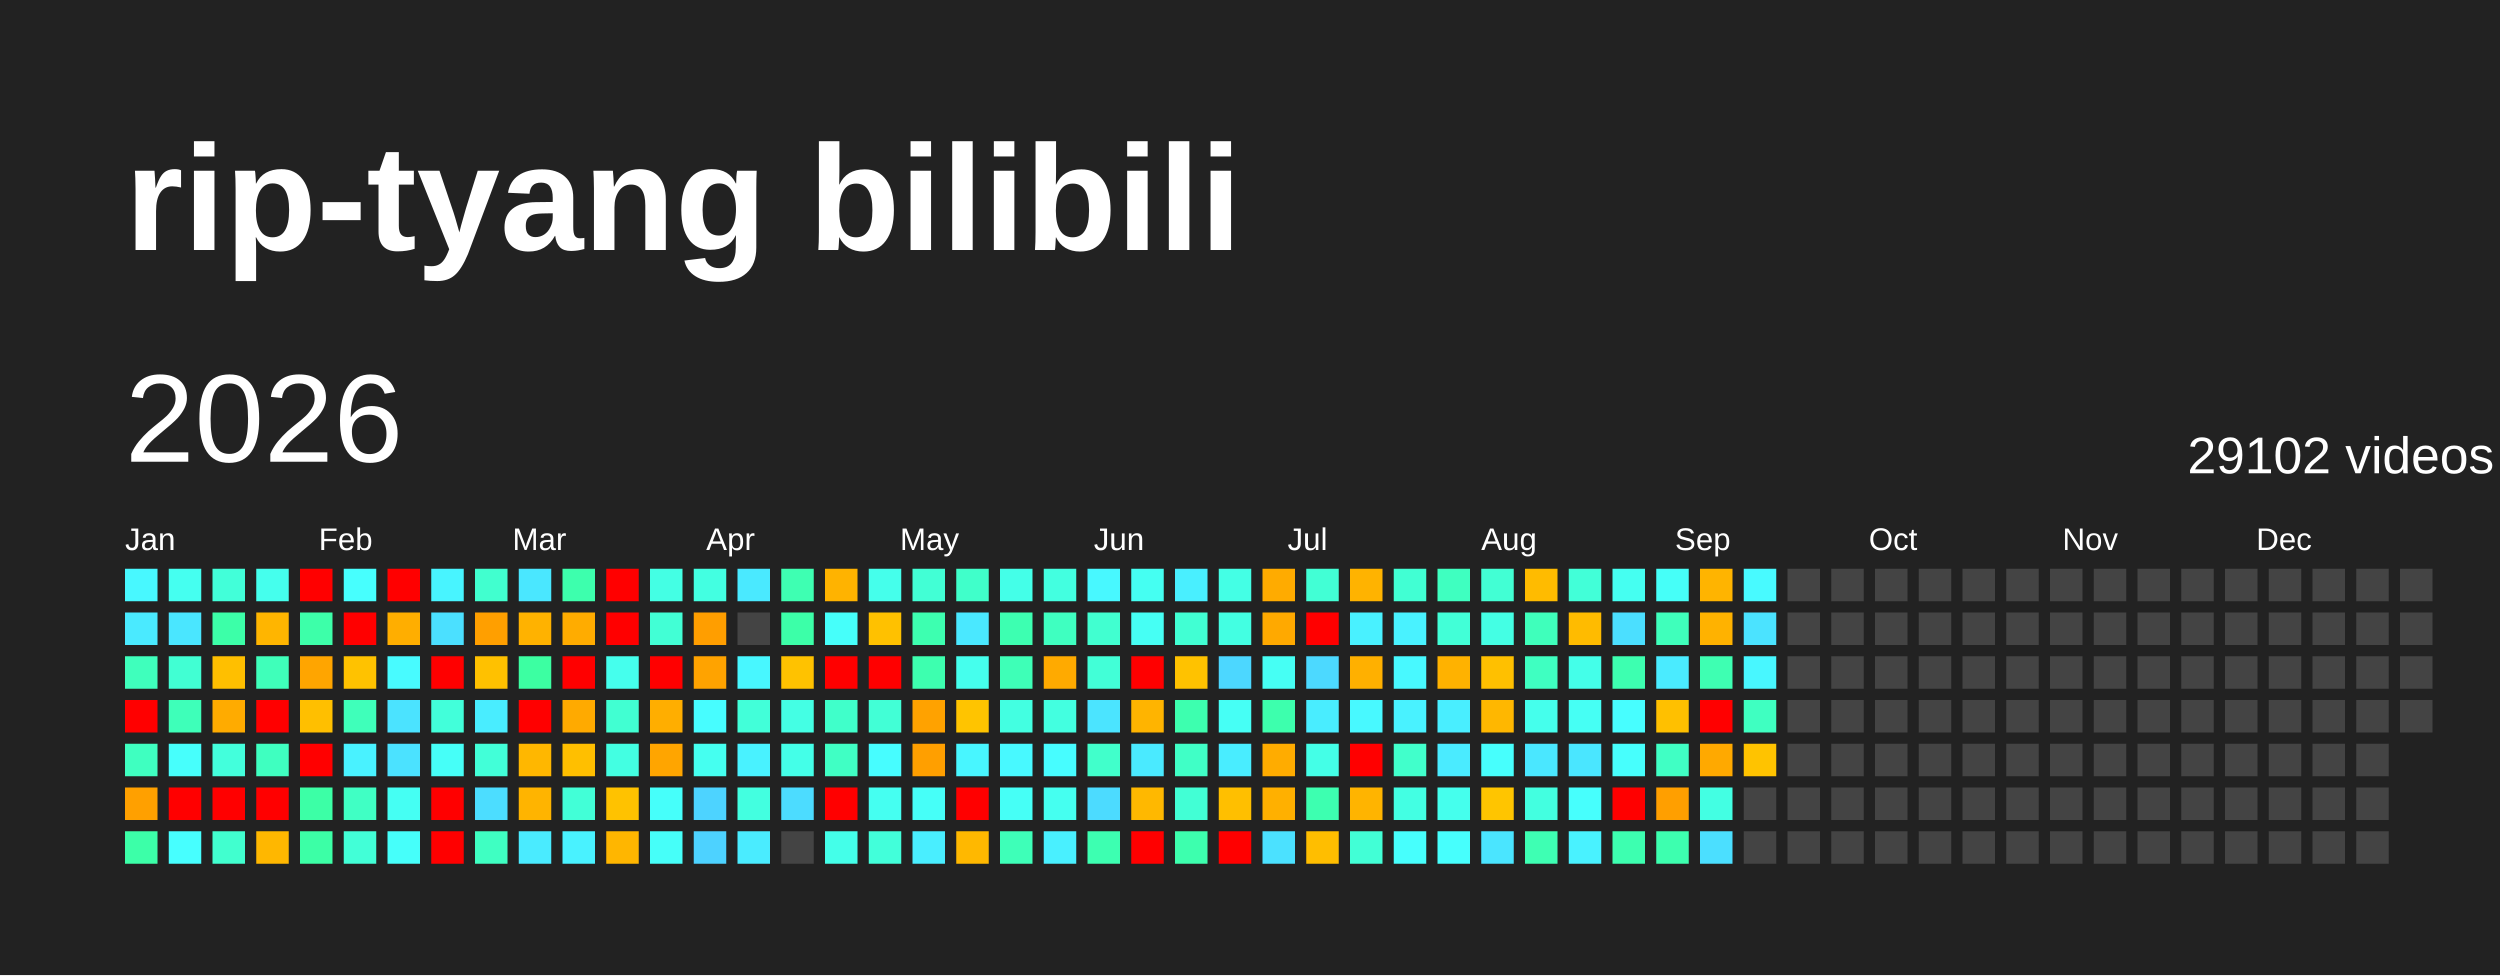
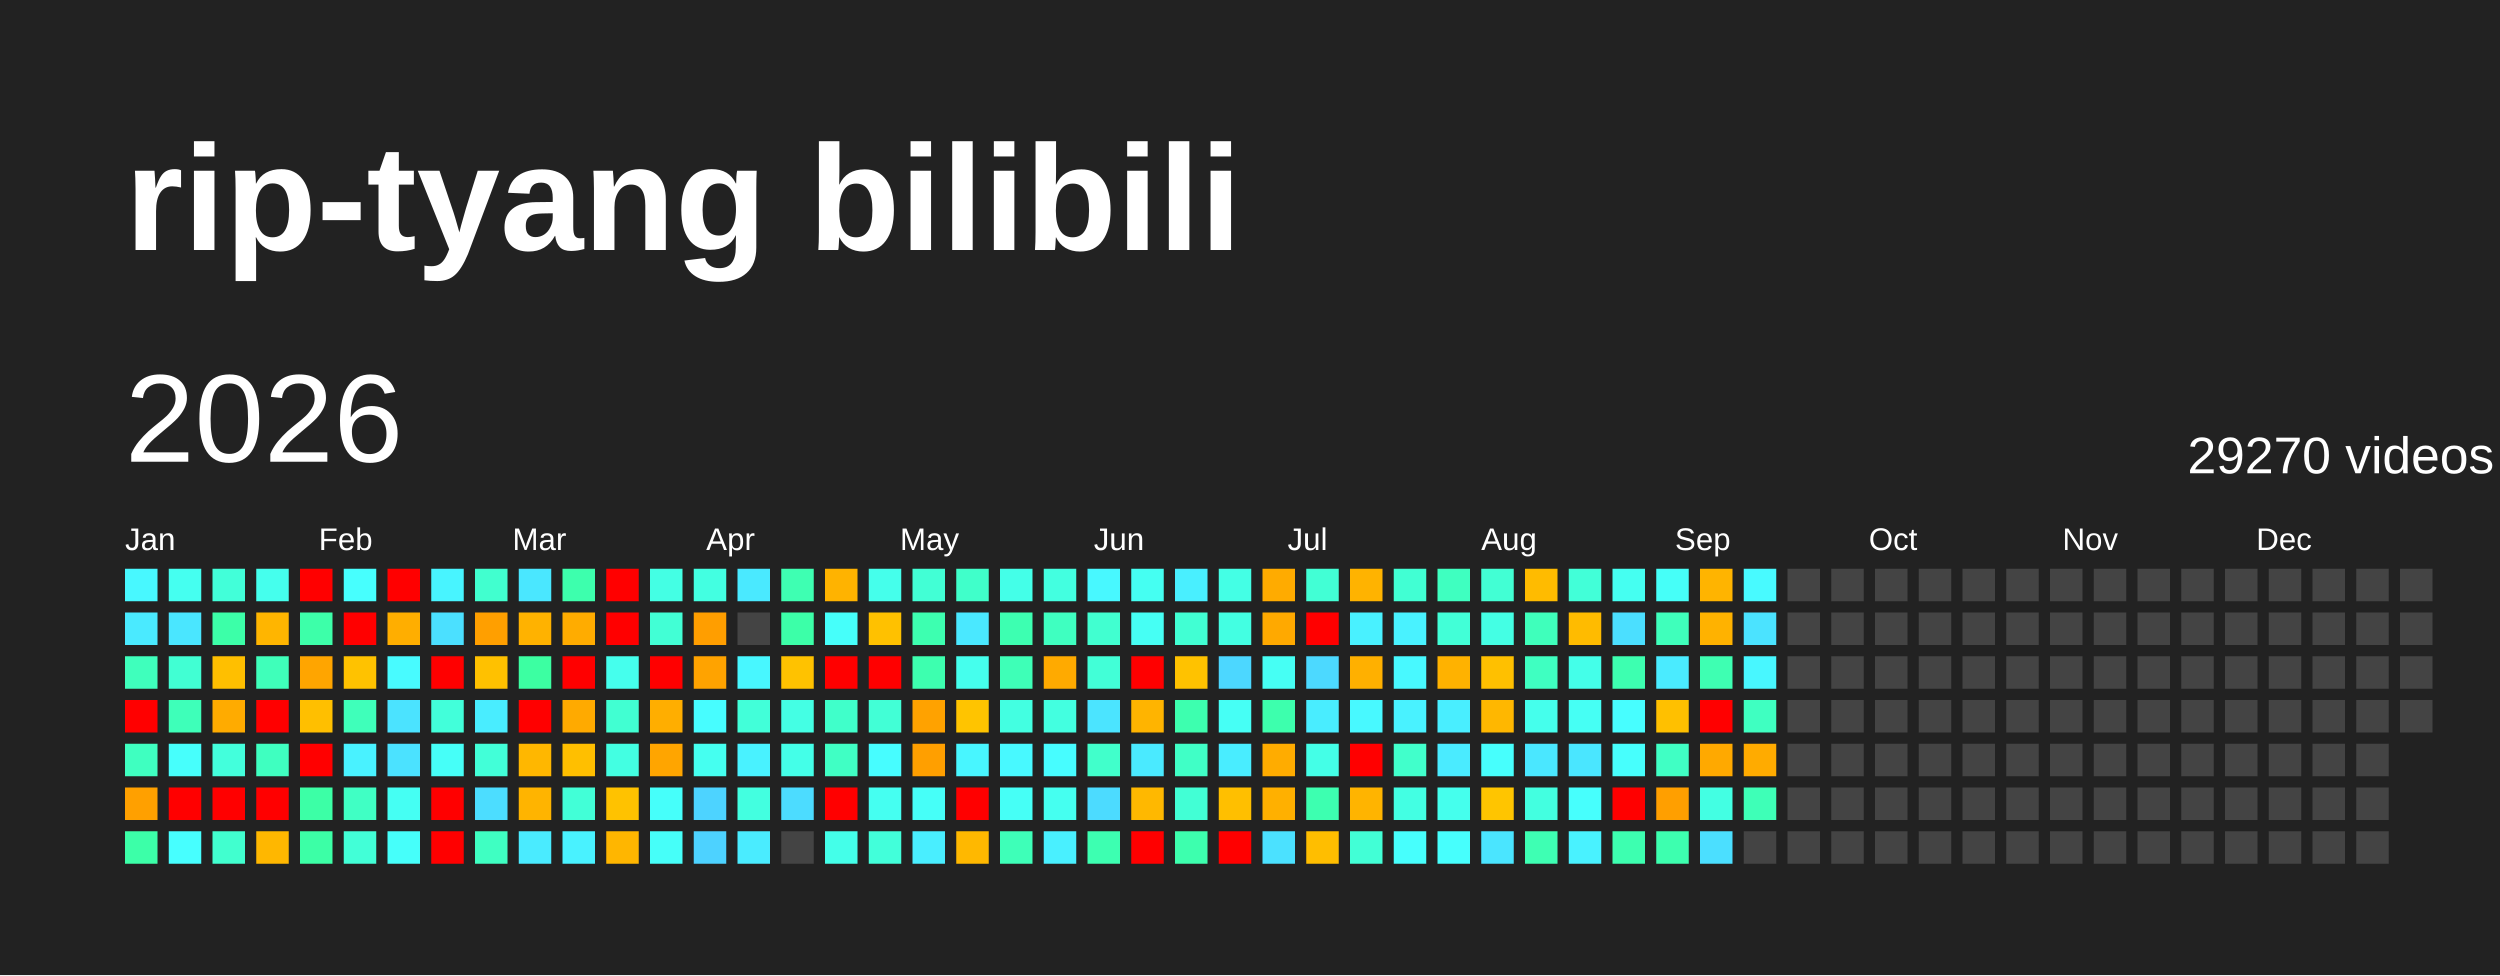
<svg xmlns="http://www.w3.org/2000/svg" baseProfile="full" height="78mm" version="1.1" viewBox="0,0,200,78" width="200mm">
  <defs />
  <rect fill="#222222" height="78" width="200" x="0" y="0" />
  <text fill="#FFFFFF" style="font-size:12px; font-family:Arial; font-weight:bold;" x="10" y="20">rip-tyang bilibili</text>
  <text dominant-baseline="hanging" fill="#FFFFFF" style="font-size:10.0px; font-family:Arial;" x="10" y="30">2026</text>
-   <text dominant-baseline="hanging" fill="#FFFFFF" style="font-size:4.125px; font-family:Arial;" x="175" y="35">29102 videos</text>
+   <text dominant-baseline="hanging" fill="#FFFFFF" style="font-size:4.125px; font-family:Arial;" x="175" y="35">29270 videos</text>
  <text fill="#FFFFFF" style="font-size:2.5px; font-family:Arial" x="10.0" y="44">Jan</text>
  <text fill="#FFFFFF" style="font-size:2.5px; font-family:Arial" x="25.5" y="44">Feb</text>
  <text fill="#FFFFFF" style="font-size:2.5px; font-family:Arial" x="41.0" y="44">Mar</text>
  <text fill="#FFFFFF" style="font-size:2.5px; font-family:Arial" x="56.5" y="44">Apr</text>
  <text fill="#FFFFFF" style="font-size:2.5px; font-family:Arial" x="72.0" y="44">May</text>
  <text fill="#FFFFFF" style="font-size:2.5px; font-family:Arial" x="87.5" y="44">Jun</text>
  <text fill="#FFFFFF" style="font-size:2.5px; font-family:Arial" x="103.0" y="44">Jul</text>
  <text fill="#FFFFFF" style="font-size:2.5px; font-family:Arial" x="118.5" y="44">Aug</text>
  <text fill="#FFFFFF" style="font-size:2.5px; font-family:Arial" x="134.0" y="44">Sep</text>
  <text fill="#FFFFFF" style="font-size:2.5px; font-family:Arial" x="149.5" y="44">Oct</text>
  <text fill="#FFFFFF" style="font-size:2.5px; font-family:Arial" x="165.0" y="44">Nov</text>
  <text fill="#FFFFFF" style="font-size:2.5px; font-family:Arial" x="180.5" y="44">Dec</text>
  <rect fill="#48f8ff" height="2.6" width="2.6" x="10.0" y="45.5" />
  <rect fill="#4aeaff" height="2.6" width="2.6" x="10.0" y="49.0" />
  <rect fill="#3fffbc" height="2.6" width="2.6" x="10.0" y="52.5" />
  <rect fill="red" height="2.6" width="2.6" x="10.0" y="56.0" />
  <rect fill="#3fffc0" height="2.6" width="2.6" x="10.0" y="59.5" />
  <rect fill="#ffa000" height="2.6" width="2.6" x="10.0" y="63.0" />
  <rect fill="#3cffa8" height="2.6" width="2.6" x="10.0" y="66.5" />
  <rect fill="#45fff0" height="2.6" width="2.6" x="13.5" y="45.5" />
  <rect fill="#4ae6ff" height="2.6" width="2.6" x="13.5" y="49.0" />
  <rect fill="#41ffd3" height="2.6" width="2.6" x="13.5" y="52.5" />
  <rect fill="#3effb9" height="2.6" width="2.6" x="13.5" y="56.0" />
  <rect fill="#47fffc" height="2.6" width="2.6" x="13.5" y="59.5" />
  <rect fill="red" height="2.6" width="2.6" x="13.5" y="63.0" />
  <rect fill="#47ffff" height="2.6" width="2.6" x="13.5" y="66.5" />
  <rect fill="#42ffd9" height="2.6" width="2.6" x="17.0" y="45.5" />
  <rect fill="#3cffa8" height="2.6" width="2.6" x="17.0" y="49.0" />
  <rect fill="#ffbf00" height="2.6" width="2.6" x="17.0" y="52.5" />
  <rect fill="#ffab00" height="2.6" width="2.6" x="17.0" y="56.0" />
  <rect fill="#43ffdc" height="2.6" width="2.6" x="17.0" y="59.5" />
  <rect fill="red" height="2.6" width="2.6" x="17.0" y="63.0" />
  <rect fill="#41ffcf" height="2.6" width="2.6" x="17.0" y="66.5" />
  <rect fill="#45ffed" height="2.6" width="2.6" x="20.5" y="45.5" />
  <rect fill="#ffb500" height="2.6" width="2.6" x="20.5" y="49.0" />
  <rect fill="#3fffba" height="2.6" width="2.6" x="20.5" y="52.5" />
  <rect fill="red" height="2.6" width="2.6" x="20.5" y="56.0" />
  <rect fill="#3fffc0" height="2.6" width="2.6" x="20.5" y="59.5" />
  <rect fill="red" height="2.6" width="2.6" x="20.5" y="63.0" />
  <rect fill="#ffb700" height="2.6" width="2.6" x="20.5" y="66.5" />
  <rect fill="red" height="2.6" width="2.6" x="24.0" y="45.5" />
  <rect fill="#3dffa9" height="2.6" width="2.6" x="24.0" y="49.0" />
  <rect fill="#ffa500" height="2.6" width="2.6" x="24.0" y="52.5" />
  <rect fill="#ffbf00" height="2.6" width="2.6" x="24.0" y="56.0" />
  <rect fill="red" height="2.6" width="2.6" x="24.0" y="59.5" />
  <rect fill="#3cffa6" height="2.6" width="2.6" x="24.0" y="63.0" />
  <rect fill="#3cffa6" height="2.6" width="2.6" x="24.0" y="66.5" />
  <rect fill="#47fffe" height="2.6" width="2.6" x="27.5" y="45.5" />
  <rect fill="red" height="2.6" width="2.6" x="27.5" y="49.0" />
  <rect fill="#ffc200" height="2.6" width="2.6" x="27.5" y="52.5" />
  <rect fill="#3fffba" height="2.6" width="2.6" x="27.5" y="56.0" />
  <rect fill="#49f2ff" height="2.6" width="2.6" x="27.5" y="59.5" />
  <rect fill="#40ffc4" height="2.6" width="2.6" x="27.5" y="63.0" />
  <rect fill="#42ffd7" height="2.6" width="2.6" x="27.5" y="66.5" />
  <rect fill="red" height="2.6" width="2.6" x="31.0" y="45.5" />
  <rect fill="#ffae00" height="2.6" width="2.6" x="31.0" y="49.0" />
  <rect fill="#48fbff" height="2.6" width="2.6" x="31.0" y="52.5" />
  <rect fill="#4be3ff" height="2.6" width="2.6" x="31.0" y="56.0" />
  <rect fill="#4be2ff" height="2.6" width="2.6" x="31.0" y="59.5" />
  <rect fill="#45fff3" height="2.6" width="2.6" x="31.0" y="63.0" />
  <rect fill="#46fffa" height="2.6" width="2.6" x="31.0" y="66.5" />
  <rect fill="#48f4ff" height="2.6" width="2.6" x="34.5" y="45.5" />
  <rect fill="#4be0ff" height="2.6" width="2.6" x="34.5" y="49.0" />
  <rect fill="red" height="2.6" width="2.6" x="34.5" y="52.5" />
  <rect fill="#42ffda" height="2.6" width="2.6" x="34.5" y="56.0" />
  <rect fill="#46fff8" height="2.6" width="2.6" x="34.5" y="59.5" />
  <rect fill="red" height="2.6" width="2.6" x="34.5" y="63.0" />
  <rect fill="red" height="2.6" width="2.6" x="34.5" y="66.5" />
  <rect fill="#41ffcf" height="2.6" width="2.6" x="38.0" y="45.5" />
  <rect fill="#ff9f00" height="2.6" width="2.6" x="38.0" y="49.0" />
  <rect fill="#ffc100" height="2.6" width="2.6" x="38.0" y="52.5" />
  <rect fill="#49edff" height="2.6" width="2.6" x="38.0" y="56.0" />
  <rect fill="#42ffd8" height="2.6" width="2.6" x="38.0" y="59.5" />
  <rect fill="#4cddff" height="2.6" width="2.6" x="38.0" y="63.0" />
  <rect fill="#3fffc2" height="2.6" width="2.6" x="38.0" y="66.5" />
  <rect fill="#4ae7ff" height="2.6" width="2.6" x="41.5" y="45.5" />
  <rect fill="#ffb200" height="2.6" width="2.6" x="41.5" y="49.0" />
  <rect fill="#3cffa2" height="2.6" width="2.6" x="41.5" y="52.5" />
  <rect fill="red" height="2.6" width="2.6" x="41.5" y="56.0" />
  <rect fill="#ffb700" height="2.6" width="2.6" x="41.5" y="59.5" />
  <rect fill="#ffb400" height="2.6" width="2.6" x="41.5" y="63.0" />
  <rect fill="#4aebff" height="2.6" width="2.6" x="41.5" y="66.5" />
  <rect fill="#3dffad" height="2.6" width="2.6" x="45.0" y="45.5" />
  <rect fill="#ffac00" height="2.6" width="2.6" x="45.0" y="49.0" />
  <rect fill="red" height="2.6" width="2.6" x="45.0" y="52.5" />
  <rect fill="#ffaa00" height="2.6" width="2.6" x="45.0" y="56.0" />
  <rect fill="#ffbf00" height="2.6" width="2.6" x="45.0" y="59.5" />
  <rect fill="#42ffd7" height="2.6" width="2.6" x="45.0" y="63.0" />
  <rect fill="#49f2ff" height="2.6" width="2.6" x="45.0" y="66.5" />
  <rect fill="red" height="2.6" width="2.6" x="48.5" y="45.5" />
  <rect fill="red" height="2.6" width="2.6" x="48.5" y="49.0" />
  <rect fill="#45ffed" height="2.6" width="2.6" x="48.5" y="52.5" />
  <rect fill="#41ffd2" height="2.6" width="2.6" x="48.5" y="56.0" />
  <rect fill="#43ffe2" height="2.6" width="2.6" x="48.5" y="59.5" />
  <rect fill="#ffc200" height="2.6" width="2.6" x="48.5" y="63.0" />
  <rect fill="#ffb600" height="2.6" width="2.6" x="48.5" y="66.5" />
  <rect fill="#44ffe4" height="2.6" width="2.6" x="52.0" y="45.5" />
  <rect fill="#42ffd5" height="2.6" width="2.6" x="52.0" y="49.0" />
  <rect fill="red" height="2.6" width="2.6" x="52.0" y="52.5" />
  <rect fill="#ffae00" height="2.6" width="2.6" x="52.0" y="56.0" />
  <rect fill="#ffa500" height="2.6" width="2.6" x="52.0" y="59.5" />
  <rect fill="#46fffa" height="2.6" width="2.6" x="52.0" y="63.0" />
  <rect fill="#46fff9" height="2.6" width="2.6" x="52.0" y="66.5" />
  <rect fill="#43ffe1" height="2.6" width="2.6" x="55.5" y="45.5" />
  <rect fill="#ff9e00" height="2.6" width="2.6" x="55.5" y="49.0" />
  <rect fill="#ffa300" height="2.6" width="2.6" x="55.5" y="52.5" />
  <rect fill="#47fdff" height="2.6" width="2.6" x="55.5" y="56.0" />
  <rect fill="#45fff0" height="2.6" width="2.6" x="55.5" y="59.5" />
  <rect fill="#4dd3ff" height="2.6" width="2.6" x="55.5" y="63.0" />
  <rect fill="#4dd2ff" height="2.6" width="2.6" x="55.5" y="66.5" />
  <rect fill="#4ae9ff" height="2.6" width="2.6" x="59.0" y="45.5" />
  <rect fill="#444444" height="2.6" width="2.6" x="59.0" y="49.0" />
  <rect fill="#48f7ff" height="2.6" width="2.6" x="59.0" y="52.5" />
  <rect fill="#42ffd9" height="2.6" width="2.6" x="59.0" y="56.0" />
  <rect fill="#49f2ff" height="2.6" width="2.6" x="59.0" y="59.5" />
  <rect fill="#43ffe0" height="2.6" width="2.6" x="59.0" y="63.0" />
  <rect fill="#4aecff" height="2.6" width="2.6" x="59.0" y="66.5" />
  <rect fill="#3effb2" height="2.6" width="2.6" x="62.5" y="45.5" />
  <rect fill="#3cffa8" height="2.6" width="2.6" x="62.5" y="49.0" />
  <rect fill="#ffc200" height="2.6" width="2.6" x="62.5" y="52.5" />
  <rect fill="#44ffe4" height="2.6" width="2.6" x="62.5" y="56.0" />
  <rect fill="#44ffe8" height="2.6" width="2.6" x="62.5" y="59.5" />
  <rect fill="#4cdcff" height="2.6" width="2.6" x="62.5" y="63.0" />
  <rect fill="#444444" height="2.6" width="2.6" x="62.5" y="66.5" />
  <rect fill="#ffb300" height="2.6" width="2.6" x="66.0" y="45.5" />
  <rect fill="#46fffa" height="2.6" width="2.6" x="66.0" y="49.0" />
  <rect fill="red" height="2.6" width="2.6" x="66.0" y="52.5" />
  <rect fill="#40ffca" height="2.6" width="2.6" x="66.0" y="56.0" />
  <rect fill="#40ffc4" height="2.6" width="2.6" x="66.0" y="59.5" />
  <rect fill="red" height="2.6" width="2.6" x="66.0" y="63.0" />
  <rect fill="#44ffe9" height="2.6" width="2.6" x="66.0" y="66.5" />
  <rect fill="#45ffeb" height="2.6" width="2.6" x="69.5" y="45.5" />
  <rect fill="#ffc100" height="2.6" width="2.6" x="69.5" y="49.0" />
  <rect fill="red" height="2.6" width="2.6" x="69.5" y="52.5" />
  <rect fill="#42ffd6" height="2.6" width="2.6" x="69.5" y="56.0" />
  <rect fill="#47fdff" height="2.6" width="2.6" x="69.5" y="59.5" />
  <rect fill="#45fff1" height="2.6" width="2.6" x="69.5" y="63.0" />
  <rect fill="#42ffda" height="2.6" width="2.6" x="69.5" y="66.5" />
  <rect fill="#42ffd5" height="2.6" width="2.6" x="73.0" y="45.5" />
  <rect fill="#3dffb0" height="2.6" width="2.6" x="73.0" y="49.0" />
  <rect fill="#3dffaf" height="2.6" width="2.6" x="73.0" y="52.5" />
  <rect fill="#ffa200" height="2.6" width="2.6" x="73.0" y="56.0" />
  <rect fill="#ff9f00" height="2.6" width="2.6" x="73.0" y="59.5" />
  <rect fill="#46fff8" height="2.6" width="2.6" x="73.0" y="63.0" />
  <rect fill="#49eeff" height="2.6" width="2.6" x="73.0" y="66.5" />
  <rect fill="#40ffca" height="2.6" width="2.6" x="76.5" y="45.5" />
  <rect fill="#4ae8ff" height="2.6" width="2.6" x="76.5" y="49.0" />
  <rect fill="#45ffed" height="2.6" width="2.6" x="76.5" y="52.5" />
  <rect fill="#ffc400" height="2.6" width="2.6" x="76.5" y="56.0" />
  <rect fill="#48f6ff" height="2.6" width="2.6" x="76.5" y="59.5" />
  <rect fill="red" height="2.6" width="2.6" x="76.5" y="63.0" />
  <rect fill="#ffb800" height="2.6" width="2.6" x="76.5" y="66.5" />
  <rect fill="#44ffe8" height="2.6" width="2.6" x="80.0" y="45.5" />
  <rect fill="#3dffb1" height="2.6" width="2.6" x="80.0" y="49.0" />
  <rect fill="#3effb7" height="2.6" width="2.6" x="80.0" y="52.5" />
  <rect fill="#43ffe1" height="2.6" width="2.6" x="80.0" y="56.0" />
  <rect fill="#48f9ff" height="2.6" width="2.6" x="80.0" y="59.5" />
  <rect fill="#46fff6" height="2.6" width="2.6" x="80.0" y="63.0" />
  <rect fill="#3effb8" height="2.6" width="2.6" x="80.0" y="66.5" />
  <rect fill="#43ffe0" height="2.6" width="2.6" x="83.5" y="45.5" />
  <rect fill="#3fffc0" height="2.6" width="2.6" x="83.5" y="49.0" />
  <rect fill="#ffaa00" height="2.6" width="2.6" x="83.5" y="52.5" />
  <rect fill="#43ffe0" height="2.6" width="2.6" x="83.5" y="56.0" />
  <rect fill="#47fdff" height="2.6" width="2.6" x="83.5" y="59.5" />
  <rect fill="#45fff0" height="2.6" width="2.6" x="83.5" y="63.0" />
  <rect fill="#49f0ff" height="2.6" width="2.6" x="83.5" y="66.5" />
  <rect fill="#48f8ff" height="2.6" width="2.6" x="87.0" y="45.5" />
  <rect fill="#41ffd0" height="2.6" width="2.6" x="87.0" y="49.0" />
  <rect fill="#42ffd7" height="2.6" width="2.6" x="87.0" y="52.5" />
  <rect fill="#4be4ff" height="2.6" width="2.6" x="87.0" y="56.0" />
  <rect fill="#41ffcb" height="2.6" width="2.6" x="87.0" y="59.5" />
  <rect fill="#4cdbff" height="2.6" width="2.6" x="87.0" y="63.0" />
  <rect fill="#3dffb1" height="2.6" width="2.6" x="87.0" y="66.5" />
  <rect fill="#45fff2" height="2.6" width="2.6" x="90.5" y="45.5" />
  <rect fill="#46fff4" height="2.6" width="2.6" x="90.5" y="49.0" />
  <rect fill="red" height="2.6" width="2.6" x="90.5" y="52.5" />
  <rect fill="#ffb400" height="2.6" width="2.6" x="90.5" y="56.0" />
  <rect fill="#4aeaff" height="2.6" width="2.6" x="90.5" y="59.5" />
  <rect fill="#ffb800" height="2.6" width="2.6" x="90.5" y="63.0" />
  <rect fill="red" height="2.6" width="2.6" x="90.5" y="66.5" />
  <rect fill="#49efff" height="2.6" width="2.6" x="94.0" y="45.5" />
  <rect fill="#41ffd3" height="2.6" width="2.6" x="94.0" y="49.0" />
  <rect fill="#ffc200" height="2.6" width="2.6" x="94.0" y="52.5" />
  <rect fill="#3dffaf" height="2.6" width="2.6" x="94.0" y="56.0" />
  <rect fill="#40ffc6" height="2.6" width="2.6" x="94.0" y="59.5" />
  <rect fill="#42ffd5" height="2.6" width="2.6" x="94.0" y="63.0" />
  <rect fill="#3dffae" height="2.6" width="2.6" x="94.0" y="66.5" />
  <rect fill="#44ffe5" height="2.6" width="2.6" x="97.5" y="45.5" />
  <rect fill="#43ffe2" height="2.6" width="2.6" x="97.5" y="49.0" />
  <rect fill="#4cd7ff" height="2.6" width="2.6" x="97.5" y="52.5" />
  <rect fill="#46fff5" height="2.6" width="2.6" x="97.5" y="56.0" />
  <rect fill="#49edff" height="2.6" width="2.6" x="97.5" y="59.5" />
  <rect fill="#ffbf00" height="2.6" width="2.6" x="97.5" y="63.0" />
  <rect fill="red" height="2.6" width="2.6" x="97.5" y="66.5" />
  <rect fill="#ffab00" height="2.6" width="2.6" x="101.0" y="45.5" />
  <rect fill="#ffa900" height="2.6" width="2.6" x="101.0" y="49.0" />
  <rect fill="#46fff4" height="2.6" width="2.6" x="101.0" y="52.5" />
  <rect fill="#3dffad" height="2.6" width="2.6" x="101.0" y="56.0" />
  <rect fill="#ffac00" height="2.6" width="2.6" x="101.0" y="59.5" />
  <rect fill="#ffb000" height="2.6" width="2.6" x="101.0" y="63.0" />
  <rect fill="#4be1ff" height="2.6" width="2.6" x="101.0" y="66.5" />
  <rect fill="#42ffd5" height="2.6" width="2.6" x="104.5" y="45.5" />
  <rect fill="red" height="2.6" width="2.6" x="104.5" y="49.0" />
  <rect fill="#4cd9ff" height="2.6" width="2.6" x="104.5" y="52.5" />
  <rect fill="#49edff" height="2.6" width="2.6" x="104.5" y="56.0" />
  <rect fill="#44ffe7" height="2.6" width="2.6" x="104.5" y="59.5" />
  <rect fill="#3dffb0" height="2.6" width="2.6" x="104.5" y="63.0" />
  <rect fill="#ffbe00" height="2.6" width="2.6" x="104.5" y="66.5" />
  <rect fill="#ffb300" height="2.6" width="2.6" x="108.0" y="45.5" />
  <rect fill="#49f1ff" height="2.6" width="2.6" x="108.0" y="49.0" />
  <rect fill="#ffb000" height="2.6" width="2.6" x="108.0" y="52.5" />
  <rect fill="#48f9ff" height="2.6" width="2.6" x="108.0" y="56.0" />
  <rect fill="red" height="2.6" width="2.6" x="108.0" y="59.5" />
  <rect fill="#ffb400" height="2.6" width="2.6" x="108.0" y="63.0" />
  <rect fill="#42ffd6" height="2.6" width="2.6" x="108.0" y="66.5" />
  <rect fill="#41ffd3" height="2.6" width="2.6" x="111.5" y="45.5" />
  <rect fill="#49f2ff" height="2.6" width="2.6" x="111.5" y="49.0" />
  <rect fill="#48f9ff" height="2.6" width="2.6" x="111.5" y="52.5" />
  <rect fill="#49f2ff" height="2.6" width="2.6" x="111.5" y="56.0" />
  <rect fill="#41ffcb" height="2.6" width="2.6" x="111.5" y="59.5" />
  <rect fill="#43ffe3" height="2.6" width="2.6" x="111.5" y="63.0" />
  <rect fill="#47fffd" height="2.6" width="2.6" x="111.5" y="66.5" />
  <rect fill="#3fffc0" height="2.6" width="2.6" x="115.0" y="45.5" />
  <rect fill="#42ffd7" height="2.6" width="2.6" x="115.0" y="49.0" />
  <rect fill="#ffb200" height="2.6" width="2.6" x="115.0" y="52.5" />
  <rect fill="#49eeff" height="2.6" width="2.6" x="115.0" y="56.0" />
  <rect fill="#4aebff" height="2.6" width="2.6" x="115.0" y="59.5" />
  <rect fill="#45ffed" height="2.6" width="2.6" x="115.0" y="63.0" />
  <rect fill="#47fffd" height="2.6" width="2.6" x="115.0" y="66.5" />
  <rect fill="#42ffd4" height="2.6" width="2.6" x="118.5" y="45.5" />
  <rect fill="#44ffe4" height="2.6" width="2.6" x="118.5" y="49.0" />
  <rect fill="#ffc000" height="2.6" width="2.6" x="118.5" y="52.5" />
  <rect fill="#ffb700" height="2.6" width="2.6" x="118.5" y="56.0" />
  <rect fill="#47fffd" height="2.6" width="2.6" x="118.5" y="59.5" />
  <rect fill="#ffc500" height="2.6" width="2.6" x="118.5" y="63.0" />
  <rect fill="#4ae5ff" height="2.6" width="2.6" x="118.5" y="66.5" />
  <rect fill="#ffbb00" height="2.6" width="2.6" x="122.0" y="45.5" />
  <rect fill="#3fffbb" height="2.6" width="2.6" x="122.0" y="49.0" />
  <rect fill="#3fffc1" height="2.6" width="2.6" x="122.0" y="52.5" />
  <rect fill="#45ffec" height="2.6" width="2.6" x="122.0" y="56.0" />
  <rect fill="#4ae7ff" height="2.6" width="2.6" x="122.0" y="59.5" />
  <rect fill="#43ffe0" height="2.6" width="2.6" x="122.0" y="63.0" />
  <rect fill="#3effb3" height="2.6" width="2.6" x="122.0" y="66.5" />
  <rect fill="#42ffd8" height="2.6" width="2.6" x="125.5" y="45.5" />
  <rect fill="#ffbb00" height="2.6" width="2.6" x="125.5" y="49.0" />
  <rect fill="#44ffe9" height="2.6" width="2.6" x="125.5" y="52.5" />
  <rect fill="#46fff4" height="2.6" width="2.6" x="125.5" y="56.0" />
  <rect fill="#4ae6ff" height="2.6" width="2.6" x="125.5" y="59.5" />
  <rect fill="#47fffd" height="2.6" width="2.6" x="125.5" y="63.0" />
  <rect fill="#49f2ff" height="2.6" width="2.6" x="125.5" y="66.5" />
  <rect fill="#45fff1" height="2.6" width="2.6" x="129.0" y="45.5" />
  <rect fill="#4bdfff" height="2.6" width="2.6" x="129.0" y="49.0" />
  <rect fill="#3dffb0" height="2.6" width="2.6" x="129.0" y="52.5" />
  <rect fill="#47feff" height="2.6" width="2.6" x="129.0" y="56.0" />
  <rect fill="#47fffd" height="2.6" width="2.6" x="129.0" y="59.5" />
  <rect fill="red" height="2.6" width="2.6" x="129.0" y="63.0" />
  <rect fill="#3dffb0" height="2.6" width="2.6" x="129.0" y="66.5" />
  <rect fill="#46fff8" height="2.6" width="2.6" x="132.5" y="45.5" />
  <rect fill="#3fffbb" height="2.6" width="2.6" x="132.5" y="49.0" />
  <rect fill="#4aebff" height="2.6" width="2.6" x="132.5" y="52.5" />
  <rect fill="#ffc000" height="2.6" width="2.6" x="132.5" y="56.0" />
  <rect fill="#40ffc4" height="2.6" width="2.6" x="132.5" y="59.5" />
  <rect fill="#ff9f00" height="2.6" width="2.6" x="132.5" y="63.0" />
  <rect fill="#3dffaf" height="2.6" width="2.6" x="132.5" y="66.5" />
  <rect fill="#ffb400" height="2.6" width="2.6" x="136.0" y="45.5" />
  <rect fill="#ffb200" height="2.6" width="2.6" x="136.0" y="49.0" />
  <rect fill="#3effb2" height="2.6" width="2.6" x="136.0" y="52.5" />
  <rect fill="red" height="2.6" width="2.6" x="136.0" y="56.0" />
  <rect fill="#ffa900" height="2.6" width="2.6" x="136.0" y="59.5" />
  <rect fill="#43ffe3" height="2.6" width="2.6" x="136.0" y="63.0" />
  <rect fill="#4bdfff" height="2.6" width="2.6" x="136.0" y="66.5" />
  <rect fill="#48faff" height="2.6" width="2.6" x="139.5" y="45.5" />
  <rect fill="#4be3ff" height="2.6" width="2.6" x="139.5" y="49.0" />
  <rect fill="#48f7ff" height="2.6" width="2.6" x="139.5" y="52.5" />
  <rect fill="#3fffc1" height="2.6" width="2.6" x="139.5" y="56.0" />
-   <rect fill="#ffc300" height="2.6" width="2.6" x="139.5" y="59.5" />
-   <rect fill="#444444" height="2.6" width="2.6" x="139.5" y="63.0" />
+   <rect fill="#ffab00" height="2.6" width="2.6" x="139.5" y="59.5" />
+   <rect fill="#3effb7" height="2.6" width="2.6" x="139.5" y="63.0" />
  <rect fill="#444444" height="2.6" width="2.6" x="139.5" y="66.5" />
  <rect fill="#444444" height="2.6" width="2.6" x="143.0" y="45.5" />
  <rect fill="#444444" height="2.6" width="2.6" x="143.0" y="49.0" />
  <rect fill="#444444" height="2.6" width="2.6" x="143.0" y="52.5" />
  <rect fill="#444444" height="2.6" width="2.6" x="143.0" y="56.0" />
  <rect fill="#444444" height="2.6" width="2.6" x="143.0" y="59.5" />
  <rect fill="#444444" height="2.6" width="2.6" x="143.0" y="63.0" />
  <rect fill="#444444" height="2.6" width="2.6" x="143.0" y="66.5" />
  <rect fill="#444444" height="2.6" width="2.6" x="146.5" y="45.5" />
  <rect fill="#444444" height="2.6" width="2.6" x="146.5" y="49.0" />
  <rect fill="#444444" height="2.6" width="2.6" x="146.5" y="52.5" />
  <rect fill="#444444" height="2.6" width="2.6" x="146.5" y="56.0" />
  <rect fill="#444444" height="2.6" width="2.6" x="146.5" y="59.5" />
  <rect fill="#444444" height="2.6" width="2.6" x="146.5" y="63.0" />
  <rect fill="#444444" height="2.6" width="2.6" x="146.5" y="66.5" />
  <rect fill="#444444" height="2.6" width="2.6" x="150.0" y="45.5" />
  <rect fill="#444444" height="2.6" width="2.6" x="150.0" y="49.0" />
  <rect fill="#444444" height="2.6" width="2.6" x="150.0" y="52.5" />
  <rect fill="#444444" height="2.6" width="2.6" x="150.0" y="56.0" />
  <rect fill="#444444" height="2.6" width="2.6" x="150.0" y="59.5" />
  <rect fill="#444444" height="2.6" width="2.6" x="150.0" y="63.0" />
  <rect fill="#444444" height="2.6" width="2.6" x="150.0" y="66.5" />
  <rect fill="#444444" height="2.6" width="2.6" x="153.5" y="45.5" />
  <rect fill="#444444" height="2.6" width="2.6" x="153.5" y="49.0" />
  <rect fill="#444444" height="2.6" width="2.6" x="153.5" y="52.5" />
  <rect fill="#444444" height="2.6" width="2.6" x="153.5" y="56.0" />
  <rect fill="#444444" height="2.6" width="2.6" x="153.5" y="59.5" />
  <rect fill="#444444" height="2.6" width="2.6" x="153.5" y="63.0" />
  <rect fill="#444444" height="2.6" width="2.6" x="153.5" y="66.5" />
  <rect fill="#444444" height="2.6" width="2.6" x="157.0" y="45.5" />
  <rect fill="#444444" height="2.6" width="2.6" x="157.0" y="49.0" />
  <rect fill="#444444" height="2.6" width="2.6" x="157.0" y="52.5" />
  <rect fill="#444444" height="2.6" width="2.6" x="157.0" y="56.0" />
  <rect fill="#444444" height="2.6" width="2.6" x="157.0" y="59.5" />
  <rect fill="#444444" height="2.6" width="2.6" x="157.0" y="63.0" />
  <rect fill="#444444" height="2.6" width="2.6" x="157.0" y="66.5" />
  <rect fill="#444444" height="2.6" width="2.6" x="160.5" y="45.5" />
  <rect fill="#444444" height="2.6" width="2.6" x="160.5" y="49.0" />
  <rect fill="#444444" height="2.6" width="2.6" x="160.5" y="52.5" />
  <rect fill="#444444" height="2.6" width="2.6" x="160.5" y="56.0" />
  <rect fill="#444444" height="2.6" width="2.6" x="160.5" y="59.5" />
  <rect fill="#444444" height="2.6" width="2.6" x="160.5" y="63.0" />
  <rect fill="#444444" height="2.6" width="2.6" x="160.5" y="66.5" />
  <rect fill="#444444" height="2.6" width="2.6" x="164.0" y="45.5" />
  <rect fill="#444444" height="2.6" width="2.6" x="164.0" y="49.0" />
  <rect fill="#444444" height="2.6" width="2.6" x="164.0" y="52.5" />
  <rect fill="#444444" height="2.6" width="2.6" x="164.0" y="56.0" />
  <rect fill="#444444" height="2.6" width="2.6" x="164.0" y="59.5" />
  <rect fill="#444444" height="2.6" width="2.6" x="164.0" y="63.0" />
  <rect fill="#444444" height="2.6" width="2.6" x="164.0" y="66.5" />
  <rect fill="#444444" height="2.6" width="2.6" x="167.5" y="45.5" />
  <rect fill="#444444" height="2.6" width="2.6" x="167.5" y="49.0" />
  <rect fill="#444444" height="2.6" width="2.6" x="167.5" y="52.5" />
  <rect fill="#444444" height="2.6" width="2.6" x="167.5" y="56.0" />
  <rect fill="#444444" height="2.6" width="2.6" x="167.5" y="59.5" />
  <rect fill="#444444" height="2.6" width="2.6" x="167.5" y="63.0" />
  <rect fill="#444444" height="2.6" width="2.6" x="167.5" y="66.5" />
  <rect fill="#444444" height="2.6" width="2.6" x="171.0" y="45.5" />
  <rect fill="#444444" height="2.6" width="2.6" x="171.0" y="49.0" />
  <rect fill="#444444" height="2.6" width="2.6" x="171.0" y="52.5" />
  <rect fill="#444444" height="2.6" width="2.6" x="171.0" y="56.0" />
  <rect fill="#444444" height="2.6" width="2.6" x="171.0" y="59.5" />
  <rect fill="#444444" height="2.6" width="2.6" x="171.0" y="63.0" />
  <rect fill="#444444" height="2.6" width="2.6" x="171.0" y="66.5" />
  <rect fill="#444444" height="2.6" width="2.6" x="174.5" y="45.5" />
  <rect fill="#444444" height="2.6" width="2.6" x="174.5" y="49.0" />
  <rect fill="#444444" height="2.6" width="2.6" x="174.5" y="52.5" />
  <rect fill="#444444" height="2.6" width="2.6" x="174.5" y="56.0" />
  <rect fill="#444444" height="2.6" width="2.6" x="174.5" y="59.5" />
  <rect fill="#444444" height="2.6" width="2.6" x="174.5" y="63.0" />
  <rect fill="#444444" height="2.6" width="2.6" x="174.5" y="66.5" />
  <rect fill="#444444" height="2.6" width="2.6" x="178.0" y="45.5" />
  <rect fill="#444444" height="2.6" width="2.6" x="178.0" y="49.0" />
  <rect fill="#444444" height="2.6" width="2.6" x="178.0" y="52.5" />
  <rect fill="#444444" height="2.6" width="2.6" x="178.0" y="56.0" />
  <rect fill="#444444" height="2.6" width="2.6" x="178.0" y="59.5" />
  <rect fill="#444444" height="2.6" width="2.6" x="178.0" y="63.0" />
  <rect fill="#444444" height="2.6" width="2.6" x="178.0" y="66.5" />
  <rect fill="#444444" height="2.6" width="2.6" x="181.5" y="45.5" />
  <rect fill="#444444" height="2.6" width="2.6" x="181.5" y="49.0" />
  <rect fill="#444444" height="2.6" width="2.6" x="181.5" y="52.5" />
  <rect fill="#444444" height="2.6" width="2.6" x="181.5" y="56.0" />
  <rect fill="#444444" height="2.6" width="2.6" x="181.5" y="59.5" />
  <rect fill="#444444" height="2.6" width="2.6" x="181.5" y="63.0" />
  <rect fill="#444444" height="2.6" width="2.6" x="181.5" y="66.5" />
  <rect fill="#444444" height="2.6" width="2.6" x="185.0" y="45.5" />
  <rect fill="#444444" height="2.6" width="2.6" x="185.0" y="49.0" />
  <rect fill="#444444" height="2.6" width="2.6" x="185.0" y="52.5" />
  <rect fill="#444444" height="2.6" width="2.6" x="185.0" y="56.0" />
  <rect fill="#444444" height="2.6" width="2.6" x="185.0" y="59.5" />
  <rect fill="#444444" height="2.6" width="2.6" x="185.0" y="63.0" />
  <rect fill="#444444" height="2.6" width="2.6" x="185.0" y="66.5" />
  <rect fill="#444444" height="2.6" width="2.6" x="188.5" y="45.5" />
  <rect fill="#444444" height="2.6" width="2.6" x="188.5" y="49.0" />
  <rect fill="#444444" height="2.6" width="2.6" x="188.5" y="52.5" />
  <rect fill="#444444" height="2.6" width="2.6" x="188.5" y="56.0" />
  <rect fill="#444444" height="2.6" width="2.6" x="188.5" y="59.5" />
  <rect fill="#444444" height="2.6" width="2.6" x="188.5" y="63.0" />
  <rect fill="#444444" height="2.6" width="2.6" x="188.5" y="66.5" />
  <rect fill="#444444" height="2.6" width="2.6" x="192.0" y="45.5" />
  <rect fill="#444444" height="2.6" width="2.6" x="192.0" y="49.0" />
  <rect fill="#444444" height="2.6" width="2.6" x="192.0" y="52.5" />
  <rect fill="#444444" height="2.6" width="2.6" x="192.0" y="56.0" />
</svg>
